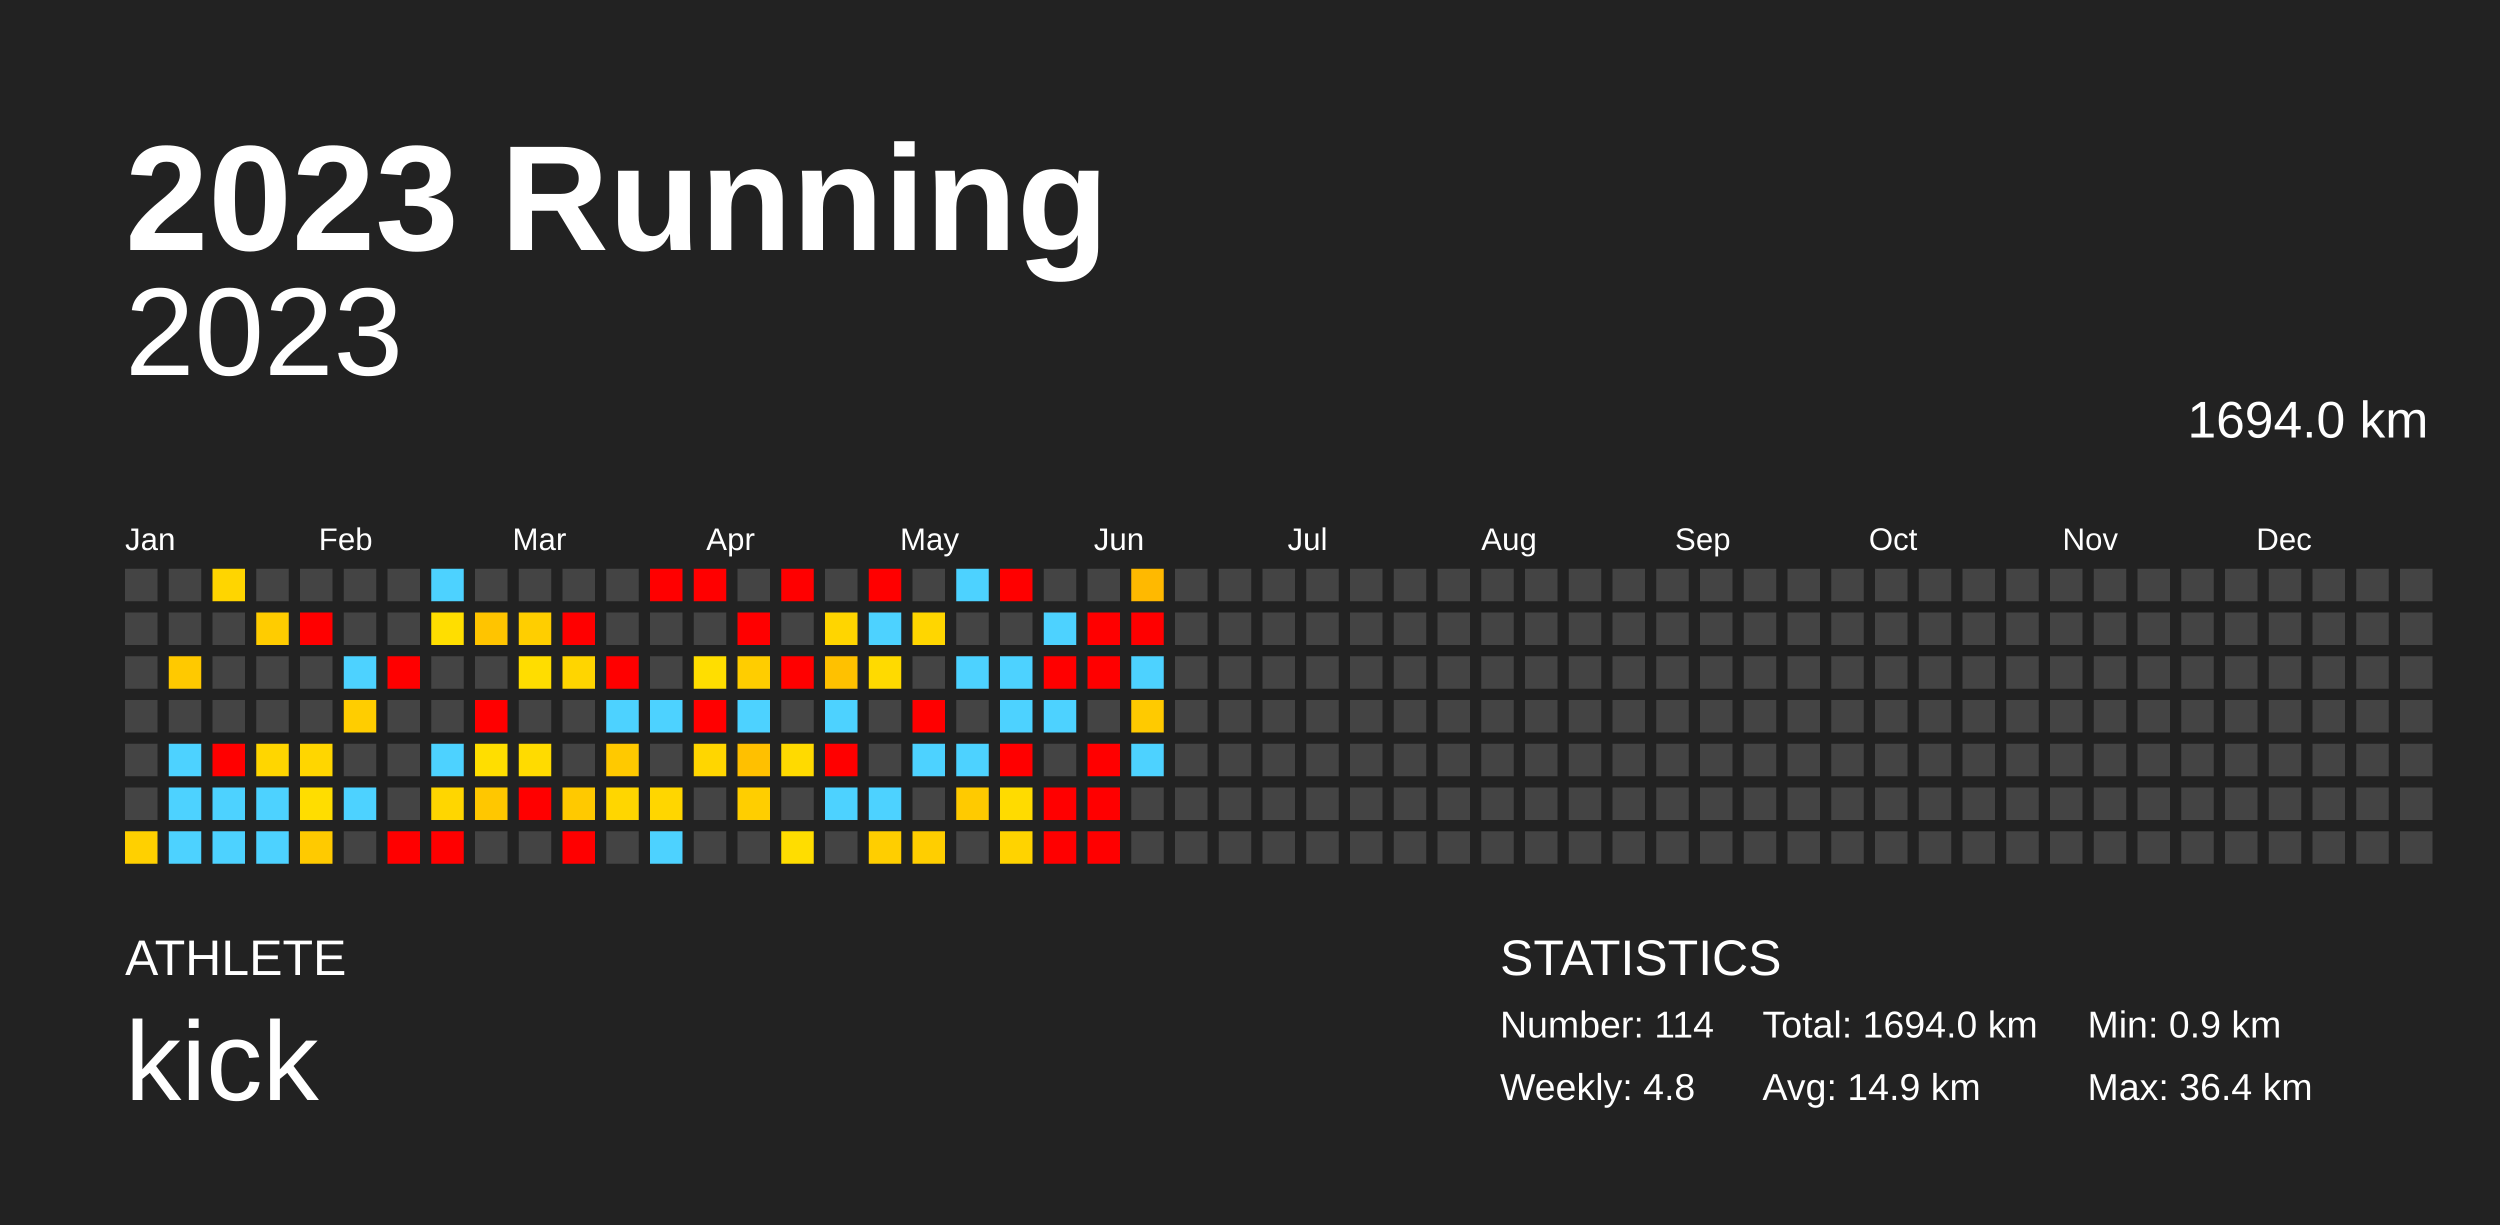
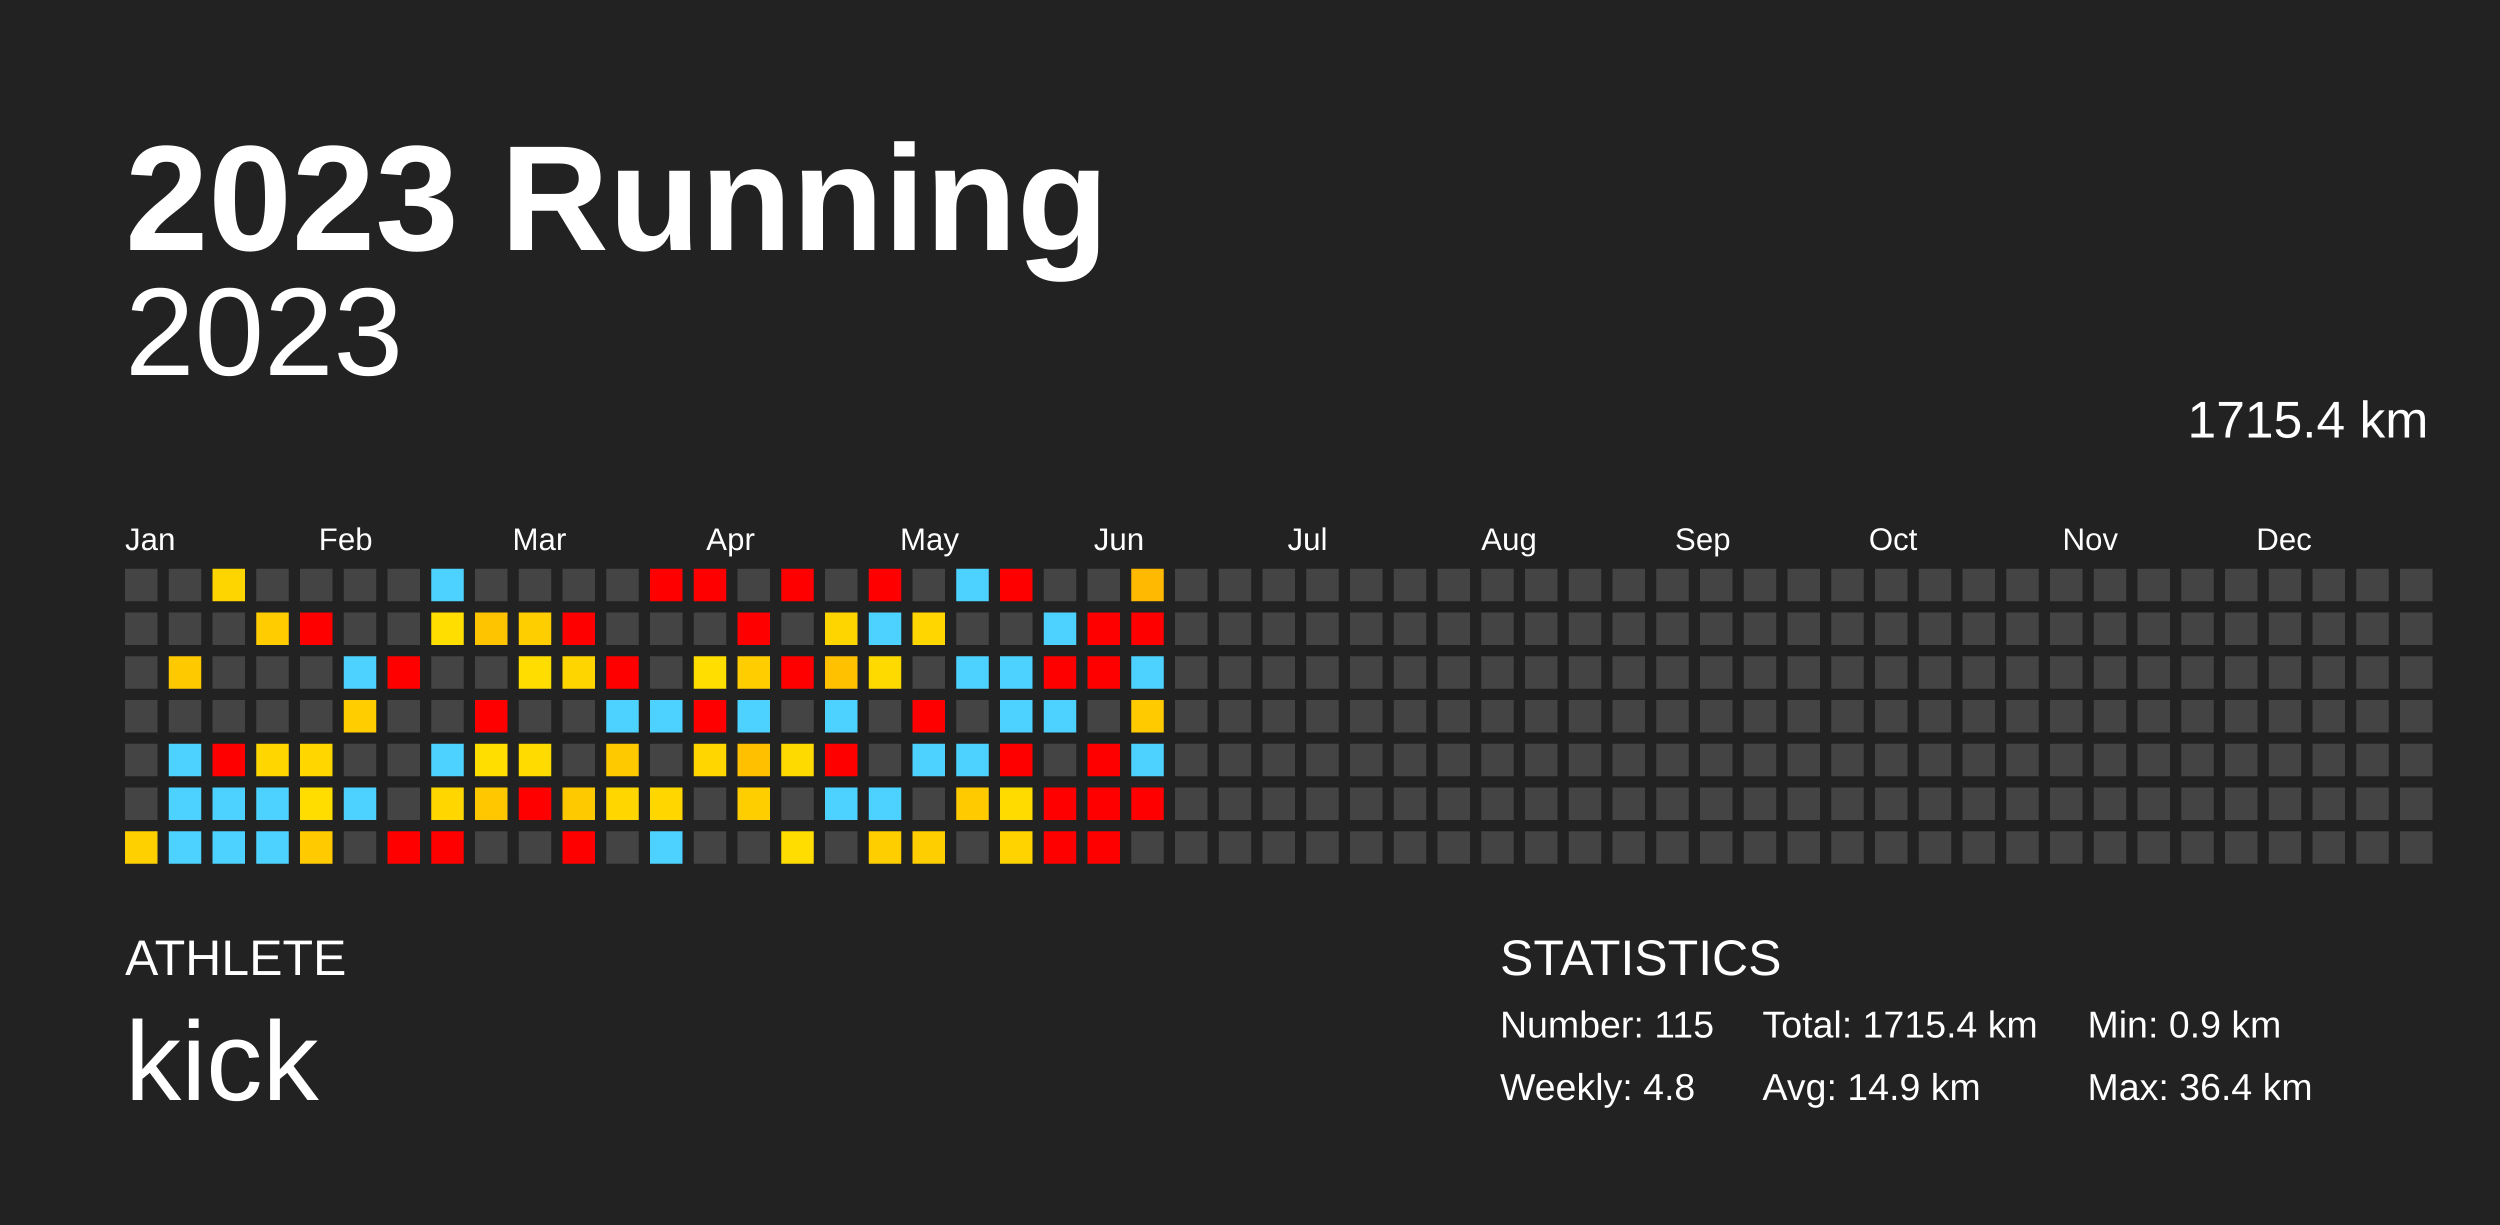
<svg xmlns="http://www.w3.org/2000/svg" baseProfile="full" height="98mm" version="1.1" viewBox="0,0,200,98" width="200mm">
  <defs />
  <rect fill="#222222" height="98" width="200" x="0" y="0" />
  <text fill="#FFFFFF" style="font-size:12px; font-family:Arial; font-weight:bold;" x="10" y="20">2023 Running</text>
  <text fill="#FFFFFF" style="font-size:4px; font-family:Arial" x="10" y="78">ATHLETE</text>
  <text fill="#FFFFFF" style="font-size:9px; font-family:Arial" x="10" y="88">kick</text>
  <text fill="#FFFFFF" style="font-size:4px; font-family:Arial" x="120" y="78">STATISTICS</text>
-   <text fill="#FFFFFF" style="font-size:3px; font-family:Arial" x="120" y="83">Number: 114</text>
+   <text fill="#FFFFFF" style="font-size:3px; font-family:Arial" x="120" y="83">Number: 115</text>
  <text fill="#FFFFFF" style="font-size:3px; font-family:Arial" x="120" y="88">Weekly: 4.8</text>
-   <text fill="#FFFFFF" style="font-size:3px; font-family:Arial" x="141" y="83">Total: 1694.0 km</text>
+   <text fill="#FFFFFF" style="font-size:3px; font-family:Arial" x="141" y="83">Total: 1715.4 km</text>
  <text fill="#FFFFFF" style="font-size:3px; font-family:Arial" x="141" y="88">Avg: 14.9 km</text>
  <text fill="#FFFFFF" style="font-size:3px; font-family:Arial" x="167" y="83">Min: 0.9 km</text>
  <text fill="#FFFFFF" style="font-size:3px; font-family:Arial" x="167" y="88">Max: 36.4 km</text>
  <text alignment-baseline="hanging" fill="#FFFFFF" style="font-size:10.0px; font-family:Arial;" x="10" y="30">2023</text>
-   <text alignment-baseline="hanging" fill="#FFFFFF" style="font-size:4.125px; font-family:Arial;" x="175" y="35">1694.0 km</text>
+   <text alignment-baseline="hanging" fill="#FFFFFF" style="font-size:4.125px; font-family:Arial;" x="175" y="35">1715.4 km</text>
  <text fill="#FFFFFF" style="font-size:2.5px; font-family:Arial" x="10.0" y="44">Jan</text>
  <text fill="#FFFFFF" style="font-size:2.5px; font-family:Arial" x="25.5" y="44">Feb</text>
  <text fill="#FFFFFF" style="font-size:2.5px; font-family:Arial" x="41.0" y="44">Mar</text>
  <text fill="#FFFFFF" style="font-size:2.5px; font-family:Arial" x="56.5" y="44">Apr</text>
  <text fill="#FFFFFF" style="font-size:2.5px; font-family:Arial" x="72.0" y="44">May</text>
  <text fill="#FFFFFF" style="font-size:2.5px; font-family:Arial" x="87.5" y="44">Jun</text>
  <text fill="#FFFFFF" style="font-size:2.5px; font-family:Arial" x="103.0" y="44">Jul</text>
  <text fill="#FFFFFF" style="font-size:2.5px; font-family:Arial" x="118.5" y="44">Aug</text>
  <text fill="#FFFFFF" style="font-size:2.5px; font-family:Arial" x="134.0" y="44">Sep</text>
  <text fill="#FFFFFF" style="font-size:2.5px; font-family:Arial" x="149.5" y="44">Oct</text>
  <text fill="#FFFFFF" style="font-size:2.5px; font-family:Arial" x="165.0" y="44">Nov</text>
  <text fill="#FFFFFF" style="font-size:2.5px; font-family:Arial" x="180.5" y="44">Dec</text>
  <rect fill="#444444" height="2.6" width="2.6" x="10.0" y="45.5" />
  <rect fill="#444444" height="2.6" width="2.6" x="10.0" y="49.0" />
  <rect fill="#444444" height="2.6" width="2.6" x="10.0" y="52.5" />
  <rect fill="#444444" height="2.6" width="2.6" x="10.0" y="56.0" />
  <rect fill="#444444" height="2.6" width="2.6" x="10.0" y="59.5" />
  <rect fill="#444444" height="2.6" width="2.6" x="10.0" y="63.0" />
  <rect fill="#ffd000" height="2.6" width="2.6" x="10.0" y="66.5" />
  <rect fill="#444444" height="2.6" width="2.6" x="13.5" y="45.5" />
  <rect fill="#444444" height="2.6" width="2.6" x="13.5" y="49.0" />
  <rect fill="#ffc900" height="2.6" width="2.6" x="13.5" y="52.5" />
  <rect fill="#444444" height="2.6" width="2.6" x="13.5" y="56.0" />
  <rect fill="#4dd2ff" height="2.6" width="2.6" x="13.5" y="59.5" />
  <rect fill="#4dd2ff" height="2.6" width="2.6" x="13.5" y="63.0" />
  <rect fill="#4dd2ff" height="2.6" width="2.6" x="13.5" y="66.5" />
  <rect fill="#ffd500" height="2.6" width="2.6" x="17.0" y="45.5" />
  <rect fill="#444444" height="2.6" width="2.6" x="17.0" y="49.0" />
  <rect fill="#444444" height="2.6" width="2.6" x="17.0" y="52.5" />
  <rect fill="#444444" height="2.6" width="2.6" x="17.0" y="56.0" />
  <rect fill="red" height="2.6" width="2.6" x="17.0" y="59.5" />
  <rect fill="#4dd2ff" height="2.6" width="2.6" x="17.0" y="63.0" />
  <rect fill="#4dd2ff" height="2.6" width="2.6" x="17.0" y="66.5" />
  <rect fill="#444444" height="2.6" width="2.6" x="20.5" y="45.5" />
  <rect fill="#ffcc00" height="2.6" width="2.6" x="20.5" y="49.0" />
  <rect fill="#444444" height="2.6" width="2.6" x="20.5" y="52.5" />
  <rect fill="#444444" height="2.6" width="2.6" x="20.5" y="56.0" />
  <rect fill="#ffd600" height="2.6" width="2.6" x="20.5" y="59.5" />
  <rect fill="#4dd2ff" height="2.6" width="2.6" x="20.5" y="63.0" />
  <rect fill="#4dd2ff" height="2.6" width="2.6" x="20.5" y="66.5" />
  <rect fill="#444444" height="2.6" width="2.6" x="24.0" y="45.5" />
  <rect fill="red" height="2.6" width="2.6" x="24.0" y="49.0" />
  <rect fill="#444444" height="2.6" width="2.6" x="24.0" y="52.5" />
  <rect fill="#444444" height="2.6" width="2.6" x="24.0" y="56.0" />
  <rect fill="#ffd600" height="2.6" width="2.6" x="24.0" y="59.5" />
  <rect fill="#ffdd00" height="2.6" width="2.6" x="24.0" y="63.0" />
  <rect fill="#ffca00" height="2.6" width="2.6" x="24.0" y="66.5" />
  <rect fill="#444444" height="2.6" width="2.6" x="27.5" y="45.5" />
  <rect fill="#444444" height="2.6" width="2.6" x="27.5" y="49.0" />
  <rect fill="#4dd2ff" height="2.6" width="2.6" x="27.5" y="52.5" />
  <rect fill="#ffcd00" height="2.6" width="2.6" x="27.5" y="56.0" />
  <rect fill="#444444" height="2.6" width="2.6" x="27.5" y="59.5" />
  <rect fill="#4dd2ff" height="2.6" width="2.6" x="27.5" y="63.0" />
  <rect fill="#444444" height="2.6" width="2.6" x="27.5" y="66.5" />
  <rect fill="#444444" height="2.6" width="2.6" x="31.0" y="45.5" />
  <rect fill="#444444" height="2.6" width="2.6" x="31.0" y="49.0" />
  <rect fill="red" height="2.6" width="2.6" x="31.0" y="52.5" />
  <rect fill="#444444" height="2.6" width="2.6" x="31.0" y="56.0" />
  <rect fill="#444444" height="2.6" width="2.6" x="31.0" y="59.5" />
  <rect fill="#444444" height="2.6" width="2.6" x="31.0" y="63.0" />
  <rect fill="red" height="2.6" width="2.6" x="31.0" y="66.5" />
  <rect fill="#4dd2ff" height="2.6" width="2.6" x="34.5" y="45.5" />
  <rect fill="#ffde00" height="2.6" width="2.6" x="34.5" y="49.0" />
  <rect fill="#444444" height="2.6" width="2.6" x="34.5" y="52.5" />
  <rect fill="#444444" height="2.6" width="2.6" x="34.5" y="56.0" />
  <rect fill="#4dd2ff" height="2.6" width="2.6" x="34.5" y="59.5" />
  <rect fill="#ffd600" height="2.6" width="2.6" x="34.5" y="63.0" />
  <rect fill="red" height="2.6" width="2.6" x="34.5" y="66.5" />
  <rect fill="#444444" height="2.6" width="2.6" x="38.0" y="45.5" />
  <rect fill="#ffc400" height="2.6" width="2.6" x="38.0" y="49.0" />
  <rect fill="#444444" height="2.6" width="2.6" x="38.0" y="52.5" />
  <rect fill="red" height="2.6" width="2.6" x="38.0" y="56.0" />
  <rect fill="#ffde00" height="2.6" width="2.6" x="38.0" y="59.5" />
  <rect fill="#ffc700" height="2.6" width="2.6" x="38.0" y="63.0" />
  <rect fill="#444444" height="2.6" width="2.6" x="38.0" y="66.5" />
  <rect fill="#444444" height="2.6" width="2.6" x="41.5" y="45.5" />
  <rect fill="#ffce00" height="2.6" width="2.6" x="41.5" y="49.0" />
  <rect fill="#ffdd00" height="2.6" width="2.6" x="41.5" y="52.5" />
  <rect fill="#444444" height="2.6" width="2.6" x="41.5" y="56.0" />
  <rect fill="#ffdb00" height="2.6" width="2.6" x="41.5" y="59.5" />
  <rect fill="red" height="2.6" width="2.6" x="41.5" y="63.0" />
  <rect fill="#444444" height="2.6" width="2.6" x="41.5" y="66.5" />
  <rect fill="#444444" height="2.6" width="2.6" x="45.0" y="45.5" />
  <rect fill="red" height="2.6" width="2.6" x="45.0" y="49.0" />
  <rect fill="#ffd500" height="2.6" width="2.6" x="45.0" y="52.5" />
  <rect fill="#444444" height="2.6" width="2.6" x="45.0" y="56.0" />
  <rect fill="#444444" height="2.6" width="2.6" x="45.0" y="59.5" />
  <rect fill="#ffc900" height="2.6" width="2.6" x="45.0" y="63.0" />
  <rect fill="red" height="2.6" width="2.6" x="45.0" y="66.5" />
  <rect fill="#444444" height="2.6" width="2.6" x="48.5" y="45.5" />
  <rect fill="#444444" height="2.6" width="2.6" x="48.5" y="49.0" />
  <rect fill="red" height="2.6" width="2.6" x="48.5" y="52.5" />
  <rect fill="#4dd2ff" height="2.6" width="2.6" x="48.5" y="56.0" />
  <rect fill="#ffc900" height="2.6" width="2.6" x="48.5" y="59.5" />
  <rect fill="#ffd600" height="2.6" width="2.6" x="48.5" y="63.0" />
  <rect fill="#444444" height="2.6" width="2.6" x="48.5" y="66.5" />
  <rect fill="red" height="2.6" width="2.6" x="52.0" y="45.5" />
  <rect fill="#444444" height="2.6" width="2.6" x="52.0" y="49.0" />
  <rect fill="#444444" height="2.6" width="2.6" x="52.0" y="52.5" />
  <rect fill="#4dd2ff" height="2.6" width="2.6" x="52.0" y="56.0" />
  <rect fill="#444444" height="2.6" width="2.6" x="52.0" y="59.5" />
  <rect fill="#ffd600" height="2.6" width="2.6" x="52.0" y="63.0" />
  <rect fill="#4dd2ff" height="2.6" width="2.6" x="52.0" y="66.5" />
  <rect fill="red" height="2.6" width="2.6" x="55.5" y="45.5" />
  <rect fill="#444444" height="2.6" width="2.6" x="55.5" y="49.0" />
  <rect fill="#ffde00" height="2.6" width="2.6" x="55.5" y="52.5" />
  <rect fill="red" height="2.6" width="2.6" x="55.5" y="56.0" />
  <rect fill="#ffd600" height="2.6" width="2.6" x="55.5" y="59.5" />
  <rect fill="#444444" height="2.6" width="2.6" x="55.5" y="63.0" />
  <rect fill="#444444" height="2.6" width="2.6" x="55.5" y="66.5" />
  <rect fill="#444444" height="2.6" width="2.6" x="59.0" y="45.5" />
  <rect fill="red" height="2.6" width="2.6" x="59.0" y="49.0" />
  <rect fill="#ffcd00" height="2.6" width="2.6" x="59.0" y="52.5" />
  <rect fill="#4dd2ff" height="2.6" width="2.6" x="59.0" y="56.0" />
  <rect fill="#ffc000" height="2.6" width="2.6" x="59.0" y="59.5" />
  <rect fill="#ffce00" height="2.6" width="2.6" x="59.0" y="63.0" />
  <rect fill="#444444" height="2.6" width="2.6" x="59.0" y="66.5" />
  <rect fill="red" height="2.6" width="2.6" x="62.5" y="45.5" />
  <rect fill="#444444" height="2.6" width="2.6" x="62.5" y="49.0" />
  <rect fill="red" height="2.6" width="2.6" x="62.5" y="52.5" />
  <rect fill="#444444" height="2.6" width="2.6" x="62.5" y="56.0" />
  <rect fill="#ffda00" height="2.6" width="2.6" x="62.5" y="59.5" />
  <rect fill="#444444" height="2.6" width="2.6" x="62.5" y="63.0" />
  <rect fill="#ffdd00" height="2.6" width="2.6" x="62.5" y="66.5" />
  <rect fill="#444444" height="2.6" width="2.6" x="66.0" y="45.5" />
  <rect fill="#ffd500" height="2.6" width="2.6" x="66.0" y="49.0" />
  <rect fill="#ffc100" height="2.6" width="2.6" x="66.0" y="52.5" />
  <rect fill="#4dd2ff" height="2.6" width="2.6" x="66.0" y="56.0" />
  <rect fill="red" height="2.6" width="2.6" x="66.0" y="59.5" />
  <rect fill="#4dd2ff" height="2.6" width="2.6" x="66.0" y="63.0" />
  <rect fill="#444444" height="2.6" width="2.6" x="66.0" y="66.5" />
  <rect fill="red" height="2.6" width="2.6" x="69.5" y="45.5" />
  <rect fill="#4dd2ff" height="2.6" width="2.6" x="69.5" y="49.0" />
  <rect fill="#ffda00" height="2.6" width="2.6" x="69.5" y="52.5" />
  <rect fill="#444444" height="2.6" width="2.6" x="69.5" y="56.0" />
  <rect fill="#444444" height="2.6" width="2.6" x="69.5" y="59.5" />
  <rect fill="#4dd2ff" height="2.6" width="2.6" x="69.5" y="63.0" />
  <rect fill="#ffce00" height="2.6" width="2.6" x="69.5" y="66.5" />
  <rect fill="#444444" height="2.6" width="2.6" x="73.0" y="45.5" />
  <rect fill="#ffd600" height="2.6" width="2.6" x="73.0" y="49.0" />
  <rect fill="#444444" height="2.6" width="2.6" x="73.0" y="52.5" />
  <rect fill="red" height="2.6" width="2.6" x="73.0" y="56.0" />
  <rect fill="#4dd2ff" height="2.6" width="2.6" x="73.0" y="59.5" />
  <rect fill="#444444" height="2.6" width="2.6" x="73.0" y="63.0" />
  <rect fill="#ffce00" height="2.6" width="2.6" x="73.0" y="66.5" />
  <rect fill="#4dd2ff" height="2.6" width="2.6" x="76.5" y="45.5" />
  <rect fill="#444444" height="2.6" width="2.6" x="76.5" y="49.0" />
  <rect fill="#4dd2ff" height="2.6" width="2.6" x="76.5" y="52.5" />
  <rect fill="#444444" height="2.6" width="2.6" x="76.5" y="56.0" />
  <rect fill="#4dd2ff" height="2.6" width="2.6" x="76.5" y="59.5" />
  <rect fill="#ffca00" height="2.6" width="2.6" x="76.5" y="63.0" />
  <rect fill="#444444" height="2.6" width="2.6" x="76.5" y="66.5" />
  <rect fill="red" height="2.6" width="2.6" x="80.0" y="45.5" />
  <rect fill="#444444" height="2.6" width="2.6" x="80.0" y="49.0" />
  <rect fill="#4dd2ff" height="2.6" width="2.6" x="80.0" y="52.5" />
  <rect fill="#4dd2ff" height="2.6" width="2.6" x="80.0" y="56.0" />
  <rect fill="red" height="2.6" width="2.6" x="80.0" y="59.5" />
  <rect fill="#ffdb00" height="2.6" width="2.6" x="80.0" y="63.0" />
  <rect fill="#ffd300" height="2.6" width="2.6" x="80.0" y="66.5" />
  <rect fill="#444444" height="2.6" width="2.6" x="83.5" y="45.5" />
  <rect fill="#4dd2ff" height="2.6" width="2.6" x="83.5" y="49.0" />
  <rect fill="red" height="2.6" width="2.6" x="83.5" y="52.5" />
  <rect fill="#4dd2ff" height="2.6" width="2.6" x="83.5" y="56.0" />
  <rect fill="#444444" height="2.6" width="2.6" x="83.5" y="59.5" />
  <rect fill="red" height="2.6" width="2.6" x="83.5" y="63.0" />
  <rect fill="red" height="2.6" width="2.6" x="83.5" y="66.5" />
  <rect fill="#444444" height="2.6" width="2.6" x="87.0" y="45.5" />
  <rect fill="red" height="2.6" width="2.6" x="87.0" y="49.0" />
  <rect fill="red" height="2.6" width="2.6" x="87.0" y="52.5" />
  <rect fill="#444444" height="2.6" width="2.6" x="87.0" y="56.0" />
  <rect fill="red" height="2.6" width="2.6" x="87.0" y="59.5" />
  <rect fill="red" height="2.6" width="2.6" x="87.0" y="63.0" />
  <rect fill="red" height="2.6" width="2.6" x="87.0" y="66.5" />
  <rect fill="#ffb900" height="2.6" width="2.6" x="90.5" y="45.5" />
  <rect fill="red" height="2.6" width="2.6" x="90.5" y="49.0" />
  <rect fill="#4dd2ff" height="2.6" width="2.6" x="90.5" y="52.5" />
  <rect fill="#ffca00" height="2.6" width="2.6" x="90.5" y="56.0" />
  <rect fill="#4dd2ff" height="2.6" width="2.6" x="90.5" y="59.5" />
-   <rect fill="#444444" height="2.6" width="2.6" x="90.5" y="63.0" />
+   <rect fill="red" height="2.6" width="2.6" x="90.5" y="63.0" />
  <rect fill="#444444" height="2.6" width="2.6" x="90.5" y="66.5" />
  <rect fill="#444444" height="2.6" width="2.6" x="94.0" y="45.5" />
  <rect fill="#444444" height="2.6" width="2.6" x="94.0" y="49.0" />
  <rect fill="#444444" height="2.6" width="2.6" x="94.0" y="52.5" />
  <rect fill="#444444" height="2.6" width="2.6" x="94.0" y="56.0" />
  <rect fill="#444444" height="2.6" width="2.6" x="94.0" y="59.5" />
  <rect fill="#444444" height="2.6" width="2.6" x="94.0" y="63.0" />
  <rect fill="#444444" height="2.6" width="2.6" x="94.0" y="66.5" />
  <rect fill="#444444" height="2.6" width="2.6" x="97.5" y="45.5" />
  <rect fill="#444444" height="2.6" width="2.6" x="97.5" y="49.0" />
  <rect fill="#444444" height="2.6" width="2.6" x="97.5" y="52.5" />
  <rect fill="#444444" height="2.6" width="2.6" x="97.5" y="56.0" />
  <rect fill="#444444" height="2.6" width="2.6" x="97.5" y="59.5" />
  <rect fill="#444444" height="2.6" width="2.6" x="97.5" y="63.0" />
  <rect fill="#444444" height="2.6" width="2.6" x="97.5" y="66.5" />
  <rect fill="#444444" height="2.6" width="2.6" x="101.0" y="45.5" />
  <rect fill="#444444" height="2.6" width="2.6" x="101.0" y="49.0" />
  <rect fill="#444444" height="2.6" width="2.6" x="101.0" y="52.5" />
  <rect fill="#444444" height="2.6" width="2.6" x="101.0" y="56.0" />
  <rect fill="#444444" height="2.6" width="2.6" x="101.0" y="59.5" />
  <rect fill="#444444" height="2.6" width="2.6" x="101.0" y="63.0" />
  <rect fill="#444444" height="2.6" width="2.6" x="101.0" y="66.5" />
  <rect fill="#444444" height="2.6" width="2.6" x="104.5" y="45.5" />
  <rect fill="#444444" height="2.6" width="2.6" x="104.5" y="49.0" />
  <rect fill="#444444" height="2.6" width="2.6" x="104.5" y="52.5" />
  <rect fill="#444444" height="2.6" width="2.6" x="104.5" y="56.0" />
  <rect fill="#444444" height="2.6" width="2.6" x="104.5" y="59.5" />
  <rect fill="#444444" height="2.6" width="2.6" x="104.5" y="63.0" />
  <rect fill="#444444" height="2.6" width="2.6" x="104.5" y="66.5" />
  <rect fill="#444444" height="2.6" width="2.6" x="108.0" y="45.5" />
  <rect fill="#444444" height="2.6" width="2.6" x="108.0" y="49.0" />
  <rect fill="#444444" height="2.6" width="2.6" x="108.0" y="52.5" />
  <rect fill="#444444" height="2.6" width="2.6" x="108.0" y="56.0" />
  <rect fill="#444444" height="2.6" width="2.6" x="108.0" y="59.5" />
  <rect fill="#444444" height="2.6" width="2.6" x="108.0" y="63.0" />
  <rect fill="#444444" height="2.6" width="2.6" x="108.0" y="66.5" />
  <rect fill="#444444" height="2.6" width="2.6" x="111.5" y="45.5" />
  <rect fill="#444444" height="2.6" width="2.6" x="111.5" y="49.0" />
  <rect fill="#444444" height="2.6" width="2.6" x="111.5" y="52.5" />
  <rect fill="#444444" height="2.6" width="2.6" x="111.5" y="56.0" />
  <rect fill="#444444" height="2.6" width="2.6" x="111.5" y="59.5" />
  <rect fill="#444444" height="2.6" width="2.6" x="111.5" y="63.0" />
  <rect fill="#444444" height="2.6" width="2.6" x="111.5" y="66.5" />
  <rect fill="#444444" height="2.6" width="2.6" x="115.0" y="45.5" />
  <rect fill="#444444" height="2.6" width="2.6" x="115.0" y="49.0" />
  <rect fill="#444444" height="2.6" width="2.6" x="115.0" y="52.5" />
  <rect fill="#444444" height="2.6" width="2.6" x="115.0" y="56.0" />
  <rect fill="#444444" height="2.6" width="2.6" x="115.0" y="59.5" />
  <rect fill="#444444" height="2.6" width="2.6" x="115.0" y="63.0" />
  <rect fill="#444444" height="2.6" width="2.6" x="115.0" y="66.5" />
  <rect fill="#444444" height="2.6" width="2.6" x="118.5" y="45.5" />
  <rect fill="#444444" height="2.6" width="2.6" x="118.5" y="49.0" />
  <rect fill="#444444" height="2.6" width="2.6" x="118.5" y="52.5" />
  <rect fill="#444444" height="2.6" width="2.6" x="118.5" y="56.0" />
  <rect fill="#444444" height="2.6" width="2.6" x="118.5" y="59.5" />
  <rect fill="#444444" height="2.6" width="2.6" x="118.5" y="63.0" />
  <rect fill="#444444" height="2.6" width="2.6" x="118.5" y="66.5" />
  <rect fill="#444444" height="2.6" width="2.6" x="122.0" y="45.5" />
  <rect fill="#444444" height="2.6" width="2.6" x="122.0" y="49.0" />
  <rect fill="#444444" height="2.6" width="2.6" x="122.0" y="52.5" />
  <rect fill="#444444" height="2.6" width="2.6" x="122.0" y="56.0" />
  <rect fill="#444444" height="2.6" width="2.6" x="122.0" y="59.5" />
  <rect fill="#444444" height="2.6" width="2.6" x="122.0" y="63.0" />
  <rect fill="#444444" height="2.6" width="2.6" x="122.0" y="66.5" />
  <rect fill="#444444" height="2.6" width="2.6" x="125.5" y="45.5" />
  <rect fill="#444444" height="2.6" width="2.6" x="125.5" y="49.0" />
  <rect fill="#444444" height="2.6" width="2.6" x="125.5" y="52.5" />
  <rect fill="#444444" height="2.6" width="2.6" x="125.5" y="56.0" />
  <rect fill="#444444" height="2.6" width="2.6" x="125.5" y="59.5" />
  <rect fill="#444444" height="2.6" width="2.6" x="125.5" y="63.0" />
  <rect fill="#444444" height="2.6" width="2.6" x="125.5" y="66.5" />
  <rect fill="#444444" height="2.6" width="2.6" x="129.0" y="45.5" />
  <rect fill="#444444" height="2.6" width="2.6" x="129.0" y="49.0" />
  <rect fill="#444444" height="2.6" width="2.6" x="129.0" y="52.5" />
  <rect fill="#444444" height="2.6" width="2.6" x="129.0" y="56.0" />
  <rect fill="#444444" height="2.6" width="2.6" x="129.0" y="59.5" />
  <rect fill="#444444" height="2.6" width="2.6" x="129.0" y="63.0" />
  <rect fill="#444444" height="2.6" width="2.6" x="129.0" y="66.5" />
  <rect fill="#444444" height="2.6" width="2.6" x="132.5" y="45.5" />
  <rect fill="#444444" height="2.6" width="2.6" x="132.5" y="49.0" />
  <rect fill="#444444" height="2.6" width="2.6" x="132.5" y="52.5" />
  <rect fill="#444444" height="2.6" width="2.6" x="132.5" y="56.0" />
  <rect fill="#444444" height="2.6" width="2.6" x="132.5" y="59.5" />
  <rect fill="#444444" height="2.6" width="2.6" x="132.5" y="63.0" />
  <rect fill="#444444" height="2.6" width="2.6" x="132.5" y="66.5" />
  <rect fill="#444444" height="2.6" width="2.6" x="136.0" y="45.5" />
  <rect fill="#444444" height="2.6" width="2.6" x="136.0" y="49.0" />
  <rect fill="#444444" height="2.6" width="2.6" x="136.0" y="52.5" />
  <rect fill="#444444" height="2.6" width="2.6" x="136.0" y="56.0" />
  <rect fill="#444444" height="2.6" width="2.6" x="136.0" y="59.5" />
  <rect fill="#444444" height="2.6" width="2.6" x="136.0" y="63.0" />
  <rect fill="#444444" height="2.6" width="2.6" x="136.0" y="66.5" />
  <rect fill="#444444" height="2.6" width="2.6" x="139.5" y="45.5" />
  <rect fill="#444444" height="2.6" width="2.6" x="139.5" y="49.0" />
  <rect fill="#444444" height="2.6" width="2.6" x="139.5" y="52.5" />
  <rect fill="#444444" height="2.6" width="2.6" x="139.5" y="56.0" />
  <rect fill="#444444" height="2.6" width="2.6" x="139.5" y="59.5" />
  <rect fill="#444444" height="2.6" width="2.6" x="139.5" y="63.0" />
  <rect fill="#444444" height="2.6" width="2.6" x="139.5" y="66.5" />
  <rect fill="#444444" height="2.6" width="2.6" x="143.0" y="45.5" />
  <rect fill="#444444" height="2.6" width="2.6" x="143.0" y="49.0" />
  <rect fill="#444444" height="2.6" width="2.6" x="143.0" y="52.5" />
  <rect fill="#444444" height="2.6" width="2.6" x="143.0" y="56.0" />
  <rect fill="#444444" height="2.6" width="2.6" x="143.0" y="59.5" />
  <rect fill="#444444" height="2.6" width="2.6" x="143.0" y="63.0" />
  <rect fill="#444444" height="2.6" width="2.6" x="143.0" y="66.5" />
  <rect fill="#444444" height="2.6" width="2.6" x="146.5" y="45.5" />
  <rect fill="#444444" height="2.6" width="2.6" x="146.5" y="49.0" />
  <rect fill="#444444" height="2.6" width="2.6" x="146.5" y="52.5" />
  <rect fill="#444444" height="2.6" width="2.6" x="146.5" y="56.0" />
  <rect fill="#444444" height="2.6" width="2.6" x="146.5" y="59.5" />
  <rect fill="#444444" height="2.6" width="2.6" x="146.5" y="63.0" />
  <rect fill="#444444" height="2.6" width="2.6" x="146.5" y="66.5" />
  <rect fill="#444444" height="2.6" width="2.6" x="150.0" y="45.5" />
  <rect fill="#444444" height="2.6" width="2.6" x="150.0" y="49.0" />
  <rect fill="#444444" height="2.6" width="2.6" x="150.0" y="52.5" />
  <rect fill="#444444" height="2.6" width="2.6" x="150.0" y="56.0" />
  <rect fill="#444444" height="2.6" width="2.6" x="150.0" y="59.5" />
  <rect fill="#444444" height="2.6" width="2.6" x="150.0" y="63.0" />
  <rect fill="#444444" height="2.6" width="2.6" x="150.0" y="66.5" />
  <rect fill="#444444" height="2.6" width="2.6" x="153.5" y="45.5" />
  <rect fill="#444444" height="2.6" width="2.6" x="153.5" y="49.0" />
  <rect fill="#444444" height="2.6" width="2.6" x="153.5" y="52.5" />
  <rect fill="#444444" height="2.6" width="2.6" x="153.5" y="56.0" />
  <rect fill="#444444" height="2.6" width="2.6" x="153.5" y="59.5" />
  <rect fill="#444444" height="2.6" width="2.6" x="153.5" y="63.0" />
  <rect fill="#444444" height="2.6" width="2.6" x="153.5" y="66.5" />
  <rect fill="#444444" height="2.6" width="2.6" x="157.0" y="45.5" />
  <rect fill="#444444" height="2.6" width="2.6" x="157.0" y="49.0" />
  <rect fill="#444444" height="2.6" width="2.6" x="157.0" y="52.5" />
  <rect fill="#444444" height="2.6" width="2.6" x="157.0" y="56.0" />
  <rect fill="#444444" height="2.6" width="2.6" x="157.0" y="59.5" />
  <rect fill="#444444" height="2.6" width="2.6" x="157.0" y="63.0" />
  <rect fill="#444444" height="2.6" width="2.6" x="157.0" y="66.5" />
  <rect fill="#444444" height="2.6" width="2.6" x="160.5" y="45.5" />
  <rect fill="#444444" height="2.6" width="2.6" x="160.5" y="49.0" />
  <rect fill="#444444" height="2.6" width="2.6" x="160.5" y="52.5" />
  <rect fill="#444444" height="2.6" width="2.6" x="160.5" y="56.0" />
  <rect fill="#444444" height="2.6" width="2.6" x="160.5" y="59.5" />
  <rect fill="#444444" height="2.6" width="2.6" x="160.5" y="63.0" />
  <rect fill="#444444" height="2.6" width="2.6" x="160.5" y="66.5" />
  <rect fill="#444444" height="2.6" width="2.6" x="164.0" y="45.5" />
  <rect fill="#444444" height="2.6" width="2.6" x="164.0" y="49.0" />
  <rect fill="#444444" height="2.6" width="2.6" x="164.0" y="52.5" />
  <rect fill="#444444" height="2.6" width="2.6" x="164.0" y="56.0" />
  <rect fill="#444444" height="2.6" width="2.6" x="164.0" y="59.5" />
  <rect fill="#444444" height="2.6" width="2.6" x="164.0" y="63.0" />
  <rect fill="#444444" height="2.6" width="2.6" x="164.0" y="66.5" />
  <rect fill="#444444" height="2.6" width="2.6" x="167.5" y="45.5" />
  <rect fill="#444444" height="2.6" width="2.6" x="167.5" y="49.0" />
  <rect fill="#444444" height="2.6" width="2.6" x="167.5" y="52.5" />
  <rect fill="#444444" height="2.6" width="2.6" x="167.5" y="56.0" />
  <rect fill="#444444" height="2.6" width="2.6" x="167.5" y="59.5" />
  <rect fill="#444444" height="2.6" width="2.6" x="167.5" y="63.0" />
  <rect fill="#444444" height="2.6" width="2.6" x="167.5" y="66.5" />
  <rect fill="#444444" height="2.6" width="2.6" x="171.0" y="45.5" />
  <rect fill="#444444" height="2.6" width="2.6" x="171.0" y="49.0" />
  <rect fill="#444444" height="2.6" width="2.6" x="171.0" y="52.5" />
  <rect fill="#444444" height="2.6" width="2.6" x="171.0" y="56.0" />
  <rect fill="#444444" height="2.6" width="2.6" x="171.0" y="59.5" />
  <rect fill="#444444" height="2.6" width="2.6" x="171.0" y="63.0" />
  <rect fill="#444444" height="2.6" width="2.6" x="171.0" y="66.5" />
  <rect fill="#444444" height="2.6" width="2.6" x="174.5" y="45.5" />
  <rect fill="#444444" height="2.6" width="2.6" x="174.5" y="49.0" />
  <rect fill="#444444" height="2.6" width="2.6" x="174.5" y="52.5" />
  <rect fill="#444444" height="2.6" width="2.6" x="174.5" y="56.0" />
  <rect fill="#444444" height="2.6" width="2.6" x="174.5" y="59.5" />
  <rect fill="#444444" height="2.6" width="2.6" x="174.5" y="63.0" />
  <rect fill="#444444" height="2.6" width="2.6" x="174.5" y="66.5" />
  <rect fill="#444444" height="2.6" width="2.6" x="178.0" y="45.5" />
  <rect fill="#444444" height="2.6" width="2.6" x="178.0" y="49.0" />
  <rect fill="#444444" height="2.6" width="2.6" x="178.0" y="52.5" />
  <rect fill="#444444" height="2.6" width="2.6" x="178.0" y="56.0" />
  <rect fill="#444444" height="2.6" width="2.6" x="178.0" y="59.5" />
  <rect fill="#444444" height="2.6" width="2.6" x="178.0" y="63.0" />
  <rect fill="#444444" height="2.6" width="2.6" x="178.0" y="66.5" />
  <rect fill="#444444" height="2.6" width="2.6" x="181.5" y="45.5" />
  <rect fill="#444444" height="2.6" width="2.6" x="181.5" y="49.0" />
  <rect fill="#444444" height="2.6" width="2.6" x="181.5" y="52.5" />
  <rect fill="#444444" height="2.6" width="2.6" x="181.5" y="56.0" />
  <rect fill="#444444" height="2.6" width="2.6" x="181.5" y="59.5" />
  <rect fill="#444444" height="2.6" width="2.6" x="181.5" y="63.0" />
  <rect fill="#444444" height="2.6" width="2.6" x="181.5" y="66.5" />
  <rect fill="#444444" height="2.6" width="2.6" x="185.0" y="45.5" />
  <rect fill="#444444" height="2.6" width="2.6" x="185.0" y="49.0" />
  <rect fill="#444444" height="2.6" width="2.6" x="185.0" y="52.5" />
  <rect fill="#444444" height="2.6" width="2.6" x="185.0" y="56.0" />
  <rect fill="#444444" height="2.6" width="2.6" x="185.0" y="59.5" />
  <rect fill="#444444" height="2.6" width="2.6" x="185.0" y="63.0" />
  <rect fill="#444444" height="2.6" width="2.6" x="185.0" y="66.5" />
  <rect fill="#444444" height="2.6" width="2.6" x="188.5" y="45.5" />
  <rect fill="#444444" height="2.6" width="2.6" x="188.5" y="49.0" />
  <rect fill="#444444" height="2.6" width="2.6" x="188.5" y="52.5" />
  <rect fill="#444444" height="2.6" width="2.6" x="188.5" y="56.0" />
  <rect fill="#444444" height="2.6" width="2.6" x="188.5" y="59.5" />
  <rect fill="#444444" height="2.6" width="2.6" x="188.5" y="63.0" />
  <rect fill="#444444" height="2.6" width="2.6" x="188.5" y="66.5" />
  <rect fill="#444444" height="2.6" width="2.6" x="192.0" y="45.5" />
  <rect fill="#444444" height="2.6" width="2.6" x="192.0" y="49.0" />
  <rect fill="#444444" height="2.6" width="2.6" x="192.0" y="52.5" />
  <rect fill="#444444" height="2.6" width="2.6" x="192.0" y="56.0" />
  <rect fill="#444444" height="2.6" width="2.6" x="192.0" y="59.5" />
  <rect fill="#444444" height="2.6" width="2.6" x="192.0" y="63.0" />
  <rect fill="#444444" height="2.6" width="2.6" x="192.0" y="66.5" />
</svg>
